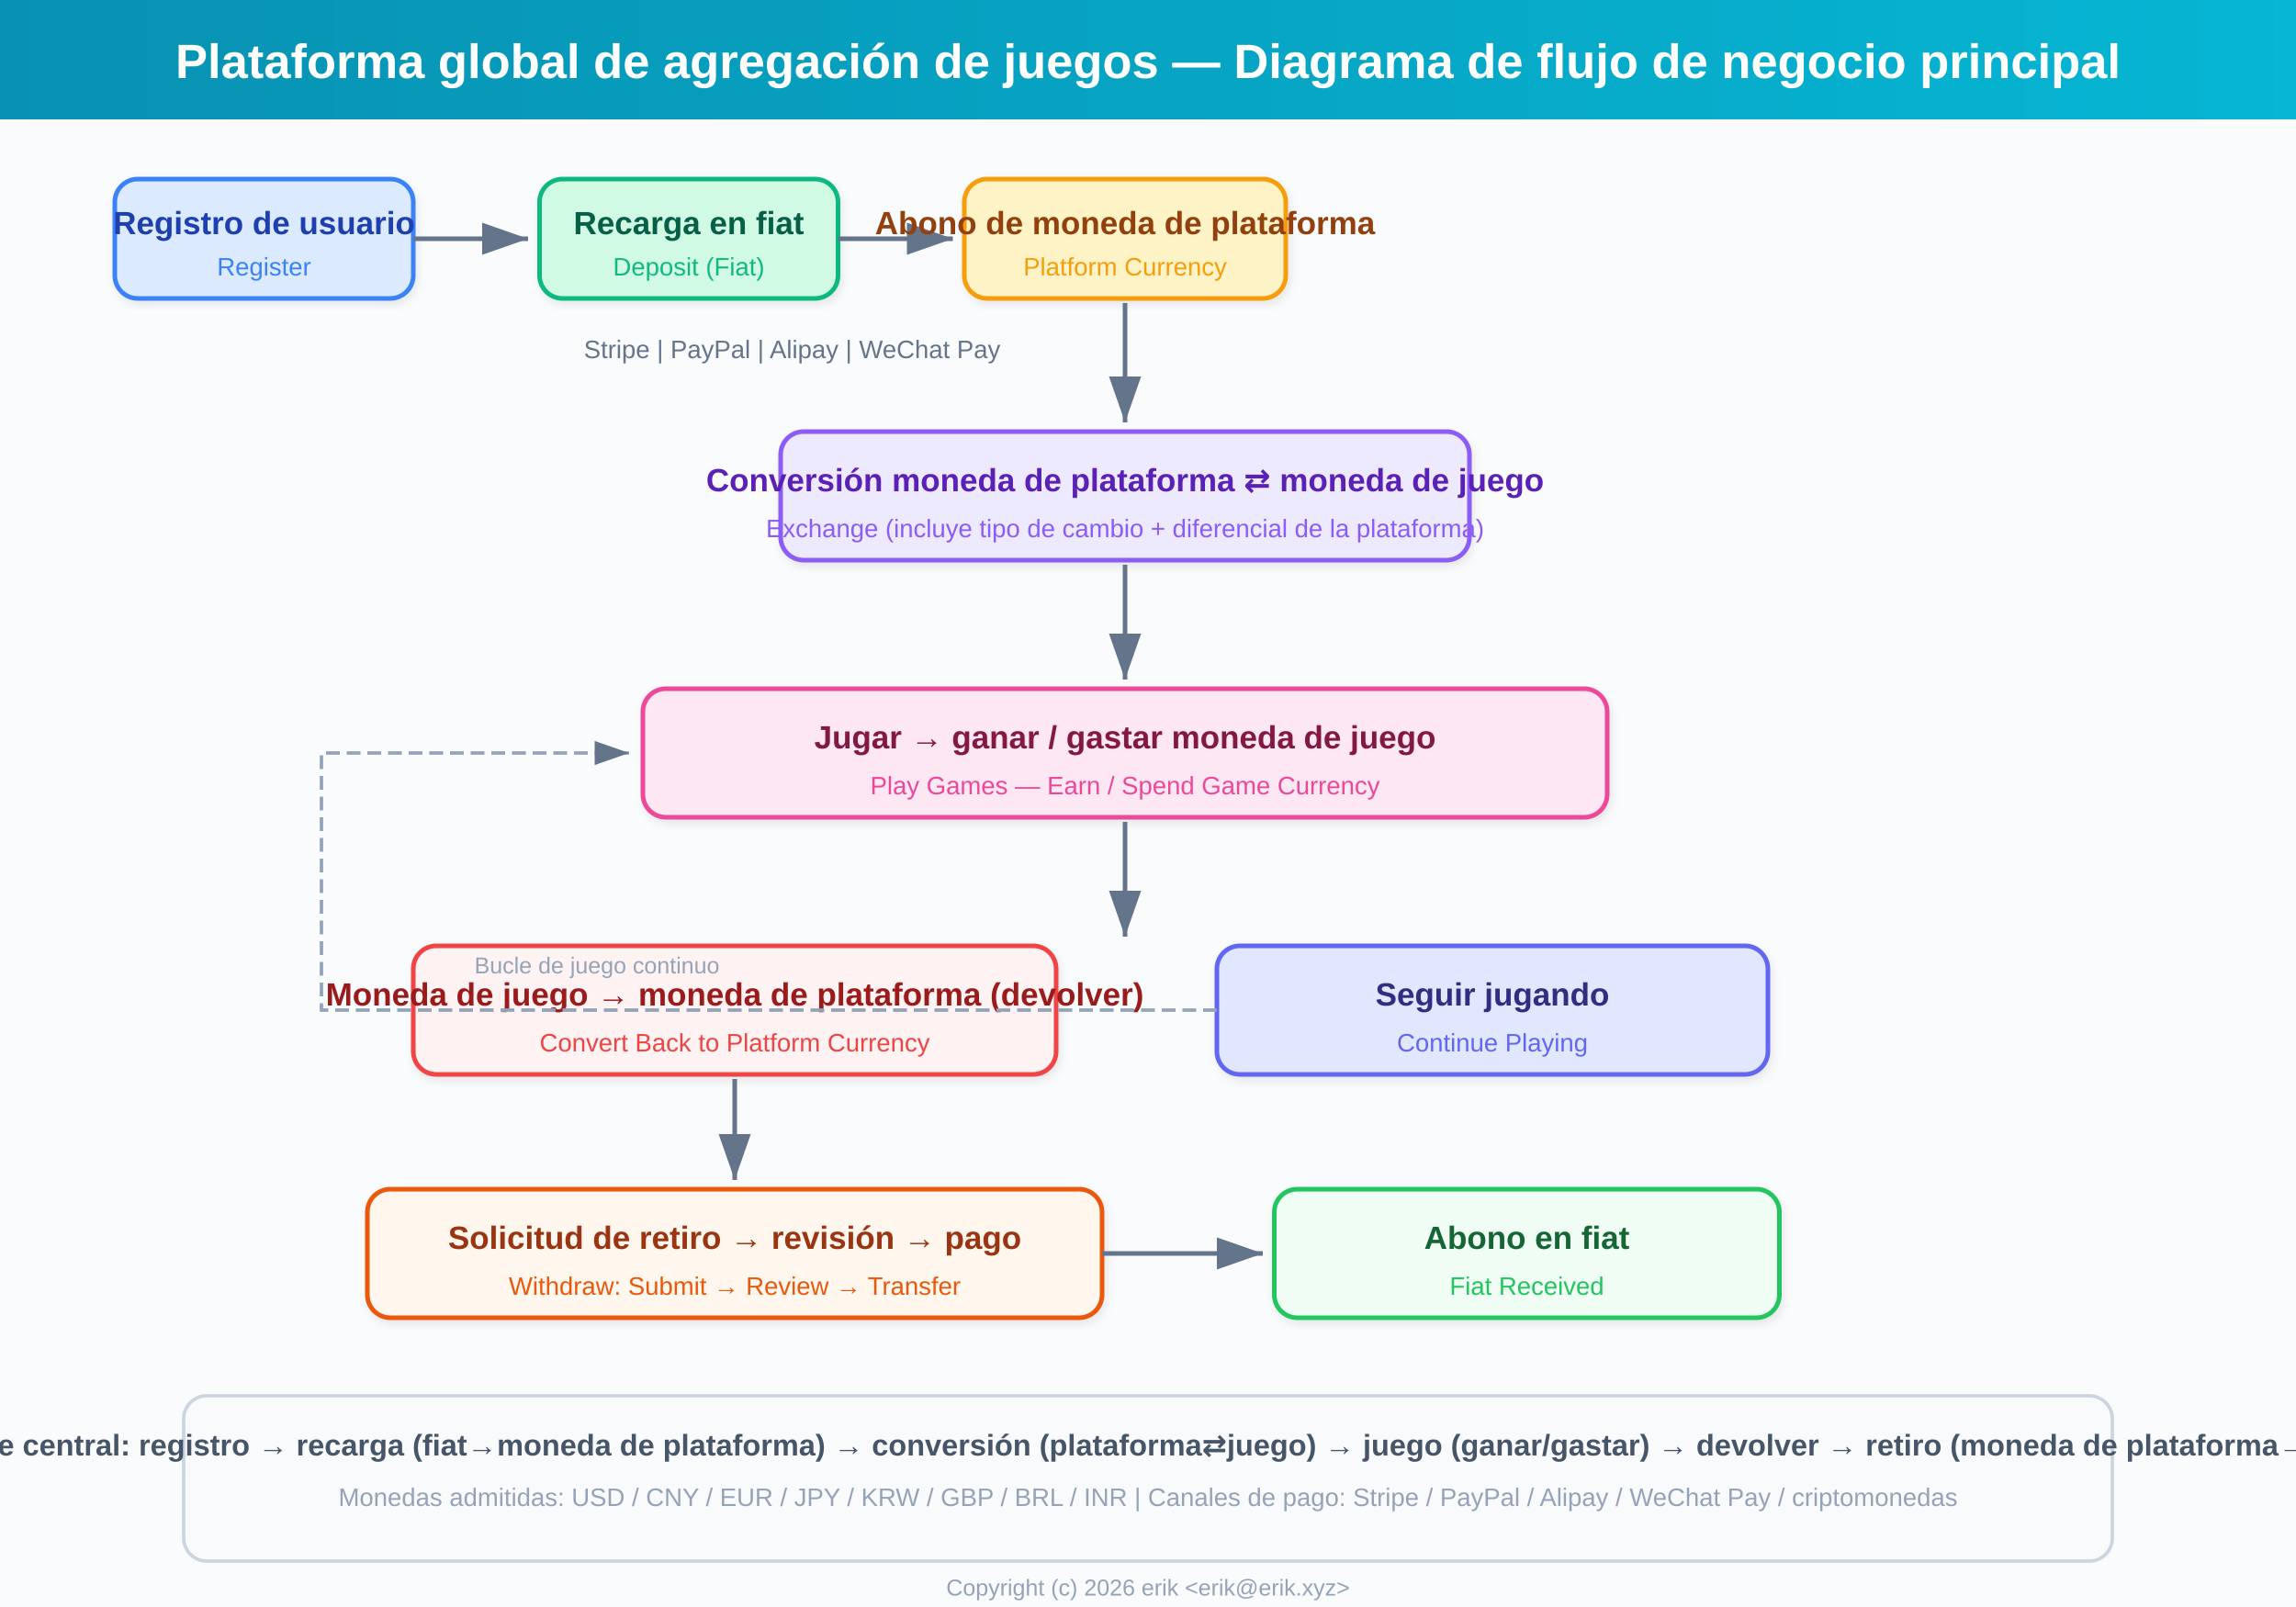
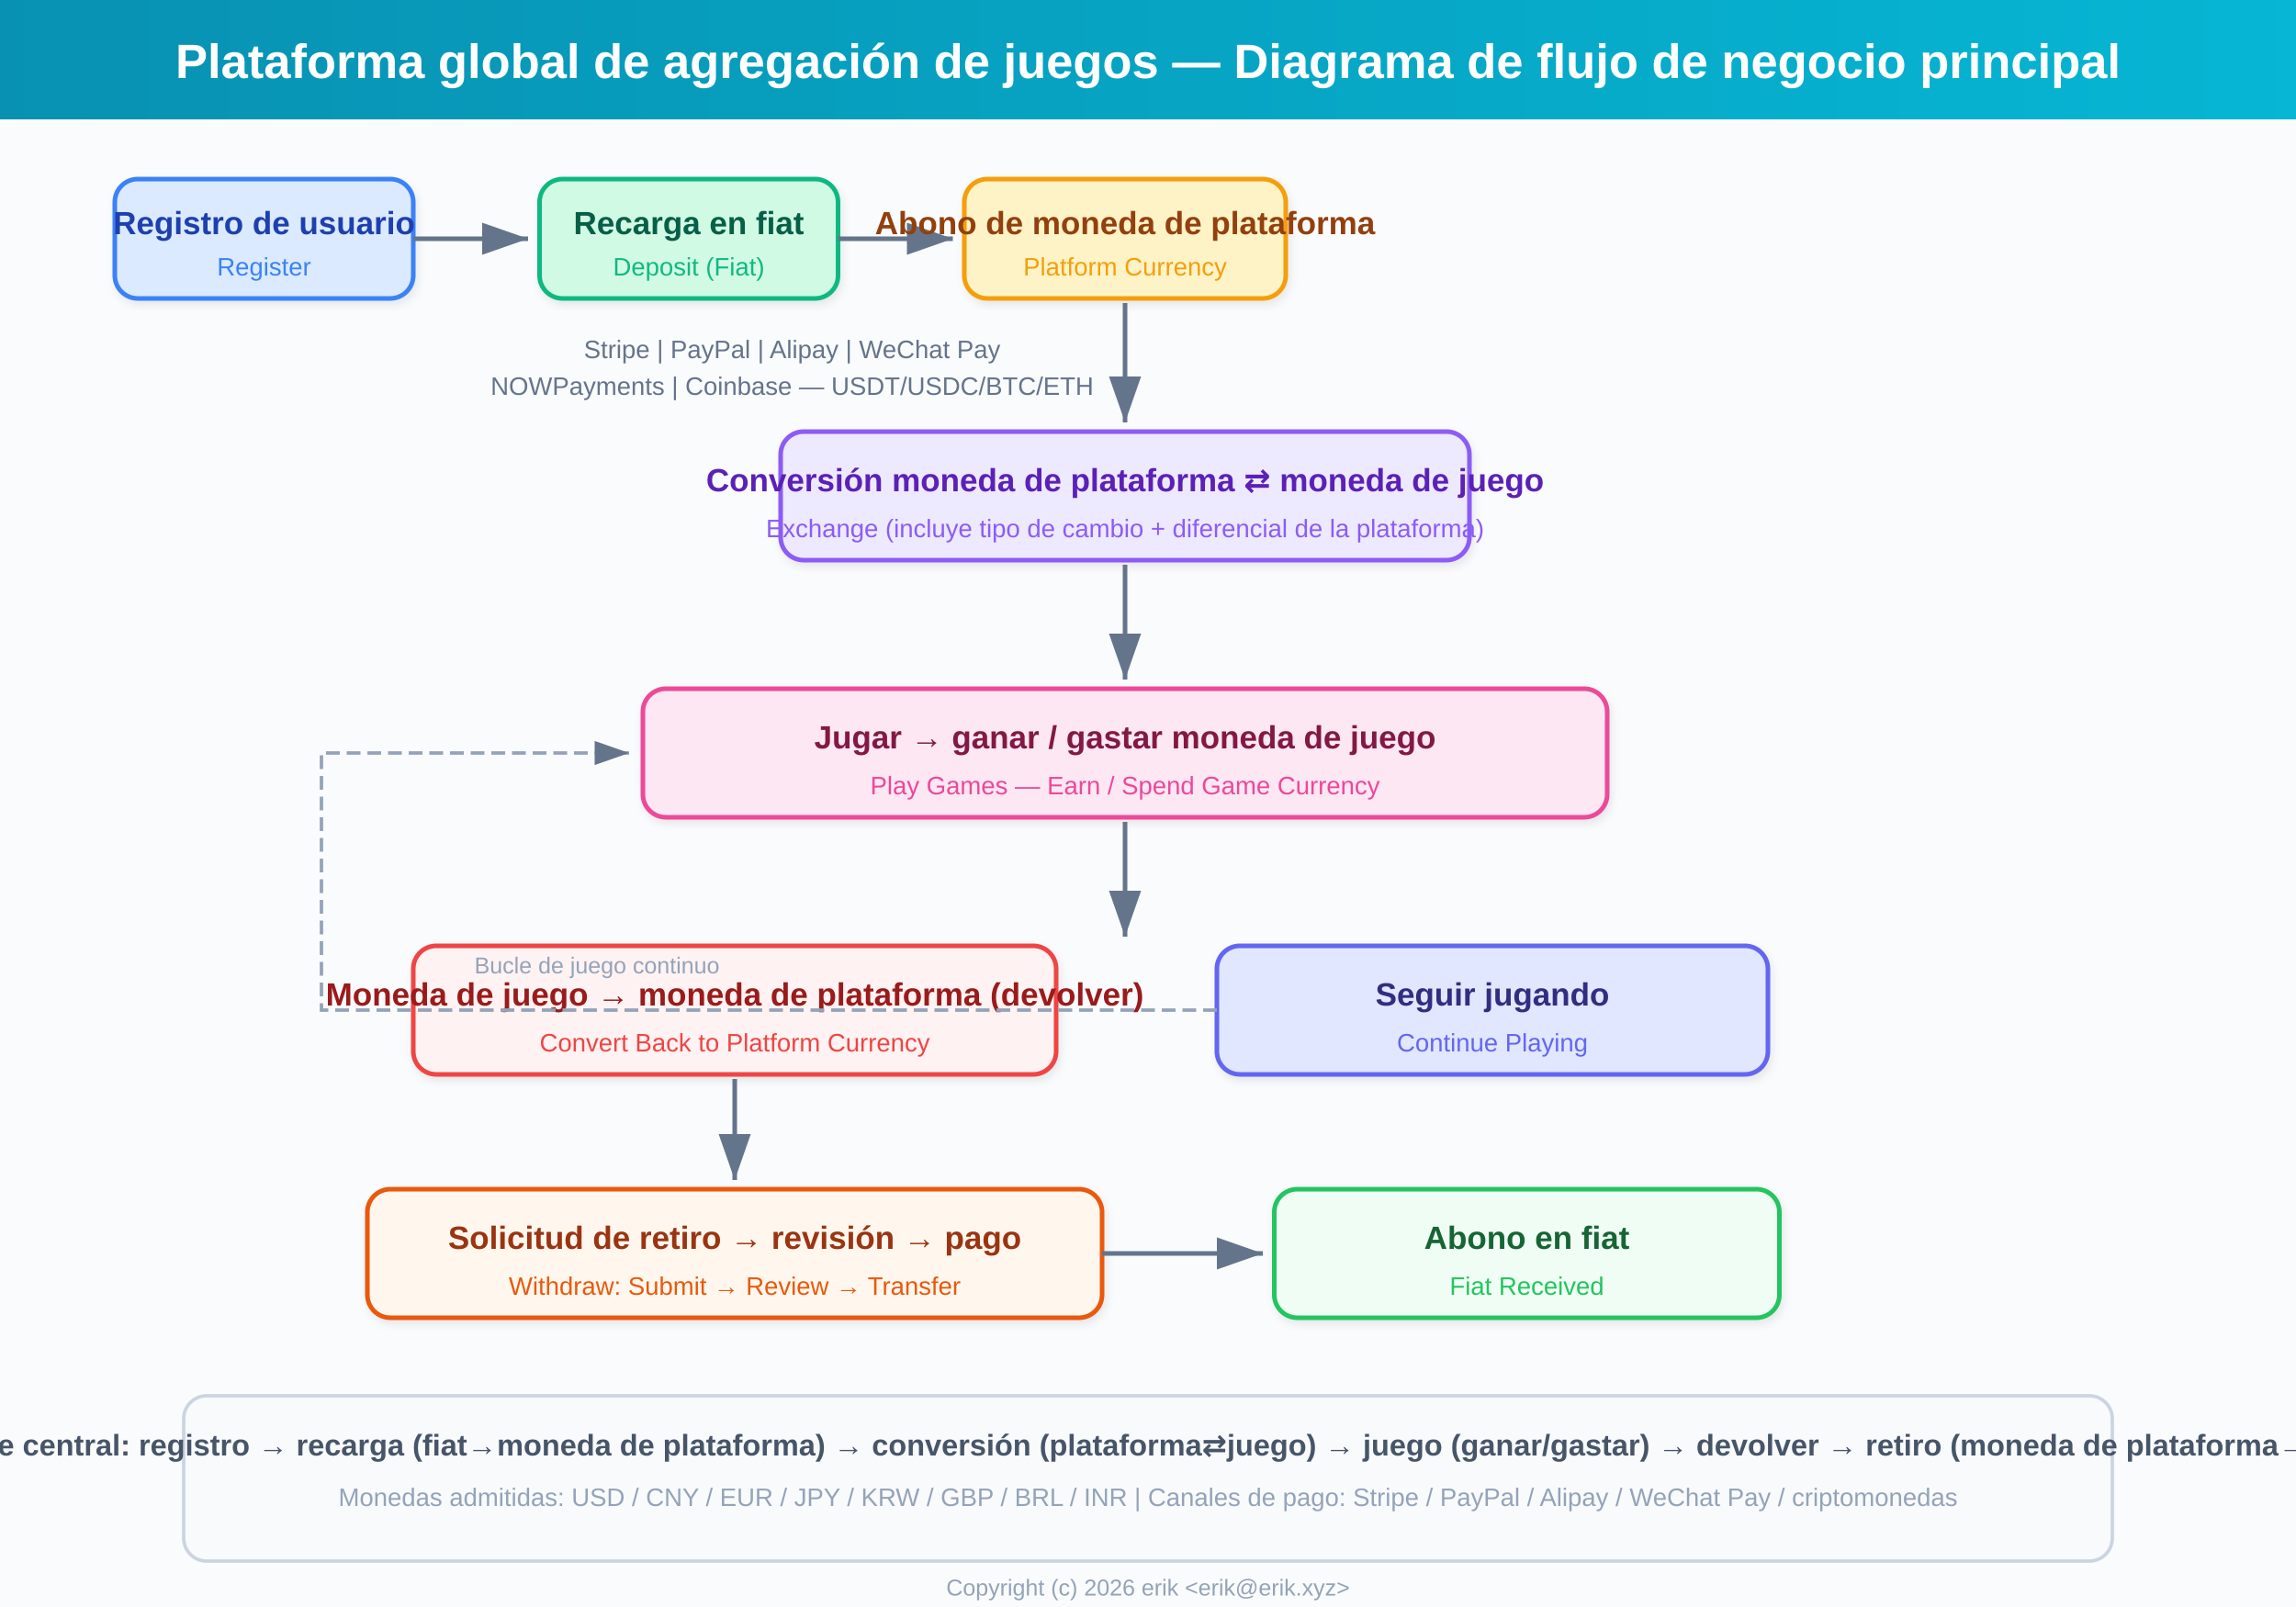
<svg xmlns="http://www.w3.org/2000/svg" viewBox="0 0 1000 700" font-family="Arial, 'Noto Sans SC', 'Noto Sans', sans-serif">
  <defs>
    <marker id="arr" markerWidth="10" markerHeight="7" refX="10" refY="3.5" orient="auto">
      <polygon points="0 0, 10 3.5, 0 7" fill="#64748b" />
    </marker>
    <linearGradient id="hd" x1="0" y1="0" x2="1" y2="0">
      <stop offset="0%" stop-color="#0891b2" />
      <stop offset="100%" stop-color="#06b6d4" />
    </linearGradient>
    <filter id="sh">
      <feDropShadow dx="1" dy="2" stdDeviation="2" flood-opacity=".08" />
    </filter>
  </defs>
  <rect width="1000" height="700" fill="#fafbfc" />
  <rect x="0" y="0" width="1000" height="52" fill="url(#hd)" />
  <text x="500" y="34" text-anchor="middle" fill="#fff" font-size="21" font-weight="bold">Plataforma global de agregación de juegos — Diagrama de flujo de negocio principal</text>
  <rect x="50" y="78" width="130" height="52" rx="10" fill="#dbeafe" stroke="#3b82f6" stroke-width="2" filter="url(#sh)" />
  <text x="115" y="102" text-anchor="middle" fill="#1e40af" font-size="14" font-weight="bold">Registro de usuario</text>
  <text x="115" y="120" text-anchor="middle" fill="#3b82f6" font-size="11">Register</text>
  <line x1="180" y1="104" x2="230" y2="104" stroke="#64748b" stroke-width="2" marker-end="url(#arr)" />
  <rect x="235" y="78" width="130" height="52" rx="10" fill="#d1fae5" stroke="#10b981" stroke-width="2" filter="url(#sh)" />
  <text x="300" y="102" text-anchor="middle" fill="#065f46" font-size="14" font-weight="bold">Recarga en fiat</text>
  <text x="300" y="120" text-anchor="middle" fill="#10b981" font-size="11">Deposit (Fiat)</text>
  <line x1="365" y1="104" x2="415" y2="104" stroke="#64748b" stroke-width="2" marker-end="url(#arr)" />
  <rect x="420" y="78" width="140" height="52" rx="10" fill="#fef3c7" stroke="#f59e0b" stroke-width="2" filter="url(#sh)" />
  <text x="490" y="102" text-anchor="middle" fill="#92400e" font-size="14" font-weight="bold">Abono de moneda de plataforma</text>
  <text x="490" y="120" text-anchor="middle" fill="#f59e0b" font-size="11">Platform Currency</text>
  <text x="345" y="156" text-anchor="middle" fill="#64748b" font-size="11">Stripe | PayPal | Alipay | WeChat Pay</text>
+   <text x="345" y="172" text-anchor="middle" fill="#64748b" font-size="11">NOWPayments | Coinbase — USDT/USDC/BTC/ETH</text>
  <line x1="490" y1="132" x2="490" y2="184" stroke="#64748b" stroke-width="2" marker-end="url(#arr)" />
  <rect x="340" y="188" width="300" height="56" rx="10" fill="#ede9fe" stroke="#8b5cf6" stroke-width="2" filter="url(#sh)" />
  <text x="490" y="214" text-anchor="middle" fill="#5b21b6" font-size="14" font-weight="bold">Conversión moneda de plataforma ⇄ moneda de juego</text>
  <text x="490" y="234" text-anchor="middle" fill="#8b5cf6" font-size="11">Exchange (incluye tipo de cambio + diferencial de la plataforma)</text>
  <line x1="490" y1="246" x2="490" y2="296" stroke="#64748b" stroke-width="2" marker-end="url(#arr)" />
  <rect x="280" y="300" width="420" height="56" rx="10" fill="#fce7f3" stroke="#ec4899" stroke-width="2" filter="url(#sh)" />
  <text x="490" y="326" text-anchor="middle" fill="#831843" font-size="14" font-weight="bold">Jugar → ganar / gastar moneda de juego</text>
  <text x="490" y="346" text-anchor="middle" fill="#ec4899" font-size="11">Play Games — Earn / Spend Game Currency</text>
  <line x1="490" y1="358" x2="490" y2="408" stroke="#64748b" stroke-width="2" marker-end="url(#arr)" />
  <rect x="180" y="412" width="280" height="56" rx="10" fill="#fef2f2" stroke="#ef4444" stroke-width="2" filter="url(#sh)" />
  <text x="320" y="438" text-anchor="middle" fill="#991b1b" font-size="14" font-weight="bold">Moneda de juego → moneda de plataforma (devolver)</text>
  <text x="320" y="458" text-anchor="middle" fill="#ef4444" font-size="11">Convert Back to Platform Currency</text>
  <rect x="530" y="412" width="240" height="56" rx="10" fill="#e0e7ff" stroke="#6366f1" stroke-width="2" filter="url(#sh)" />
  <text x="650" y="438" text-anchor="middle" fill="#312e81" font-size="14" font-weight="bold">Seguir jugando</text>
  <text x="650" y="458" text-anchor="middle" fill="#6366f1" font-size="11">Continue Playing</text>
  <path d="M 530 440 L 140 440 L 140 328 L 274 328" fill="none" stroke="#94a3b8" stroke-width="1.5" stroke-dasharray="6,3" marker-end="url(#arr)" />
  <text x="260" y="424" text-anchor="middle" fill="#94a3b8" font-size="10">Bucle de juego continuo</text>
  <line x1="320" y1="470" x2="320" y2="514" stroke="#64748b" stroke-width="2" marker-end="url(#arr)" />
  <rect x="160" y="518" width="320" height="56" rx="10" fill="#fff7ed" stroke="#ea580c" stroke-width="2" filter="url(#sh)" />
  <text x="320" y="544" text-anchor="middle" fill="#9a3412" font-size="14" font-weight="bold">Solicitud de retiro → revisión → pago</text>
  <text x="320" y="564" text-anchor="middle" fill="#ea580c" font-size="11">Withdraw: Submit → Review → Transfer</text>
  <line x1="480" y1="546" x2="550" y2="546" stroke="#64748b" stroke-width="2" marker-end="url(#arr)" />
  <rect x="555" y="518" width="220" height="56" rx="10" fill="#f0fdf4" stroke="#22c55e" stroke-width="2" filter="url(#sh)" />
  <text x="665" y="544" text-anchor="middle" fill="#166534" font-size="14" font-weight="bold">Abono en fiat</text>
  <text x="665" y="564" text-anchor="middle" fill="#22c55e" font-size="11">Fiat Received</text>
  <rect x="80" y="608" width="840" height="72" rx="10" fill="#f8fafc" stroke="#cbd5e1" stroke-width="1.5" />
  <text x="500" y="634" text-anchor="middle" fill="#475569" font-size="13" font-weight="bold">Bucle central: registro → recarga (fiat→moneda de plataforma) → conversión (plataforma⇄juego) → juego (ganar/gastar) → devolver → retiro (moneda de plataforma→fiat)</text>
  <text x="500" y="656" text-anchor="middle" fill="#94a3b8" font-size="11">Monedas admitidas: USD / CNY / EUR / JPY / KRW / GBP / BRL / INR  |  Canales de pago: Stripe / PayPal / Alipay / WeChat Pay / criptomonedas</text>
  <text x="500" y="695" text-anchor="middle" fill="#94a3b8" font-size="10">Copyright (c) 2026 erik &lt;erik@erik.xyz&gt;</text>
</svg>
